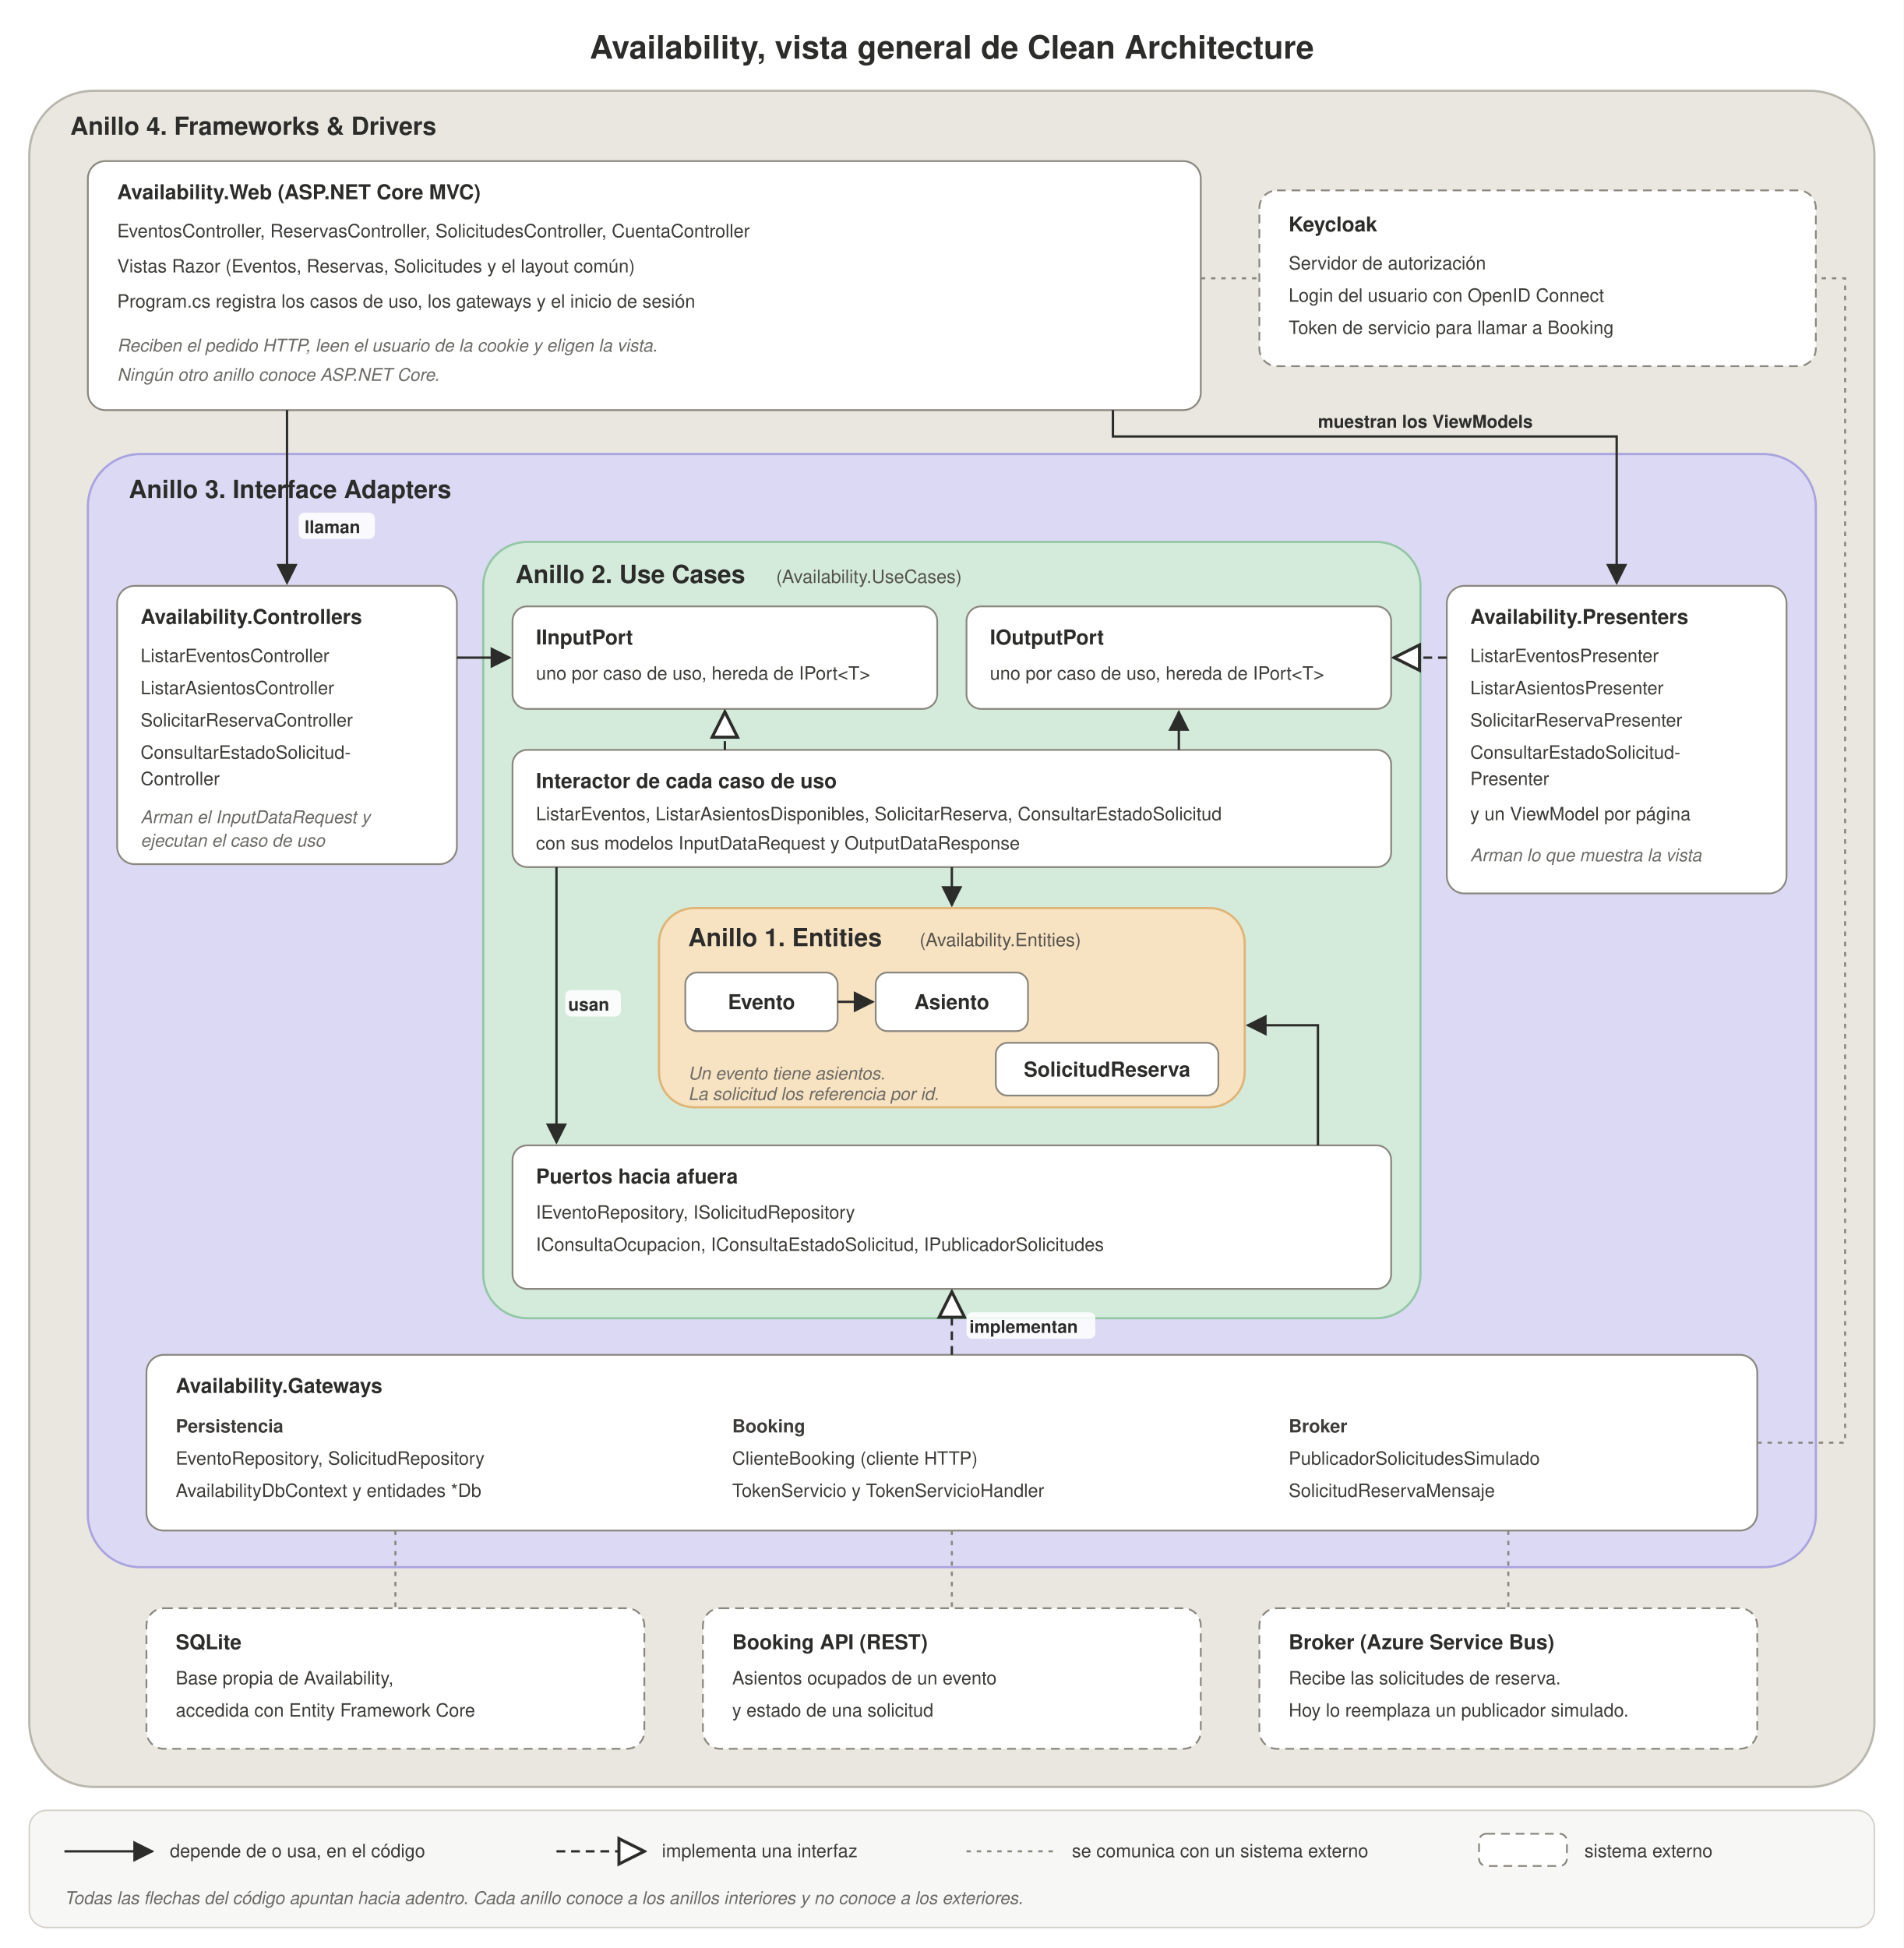
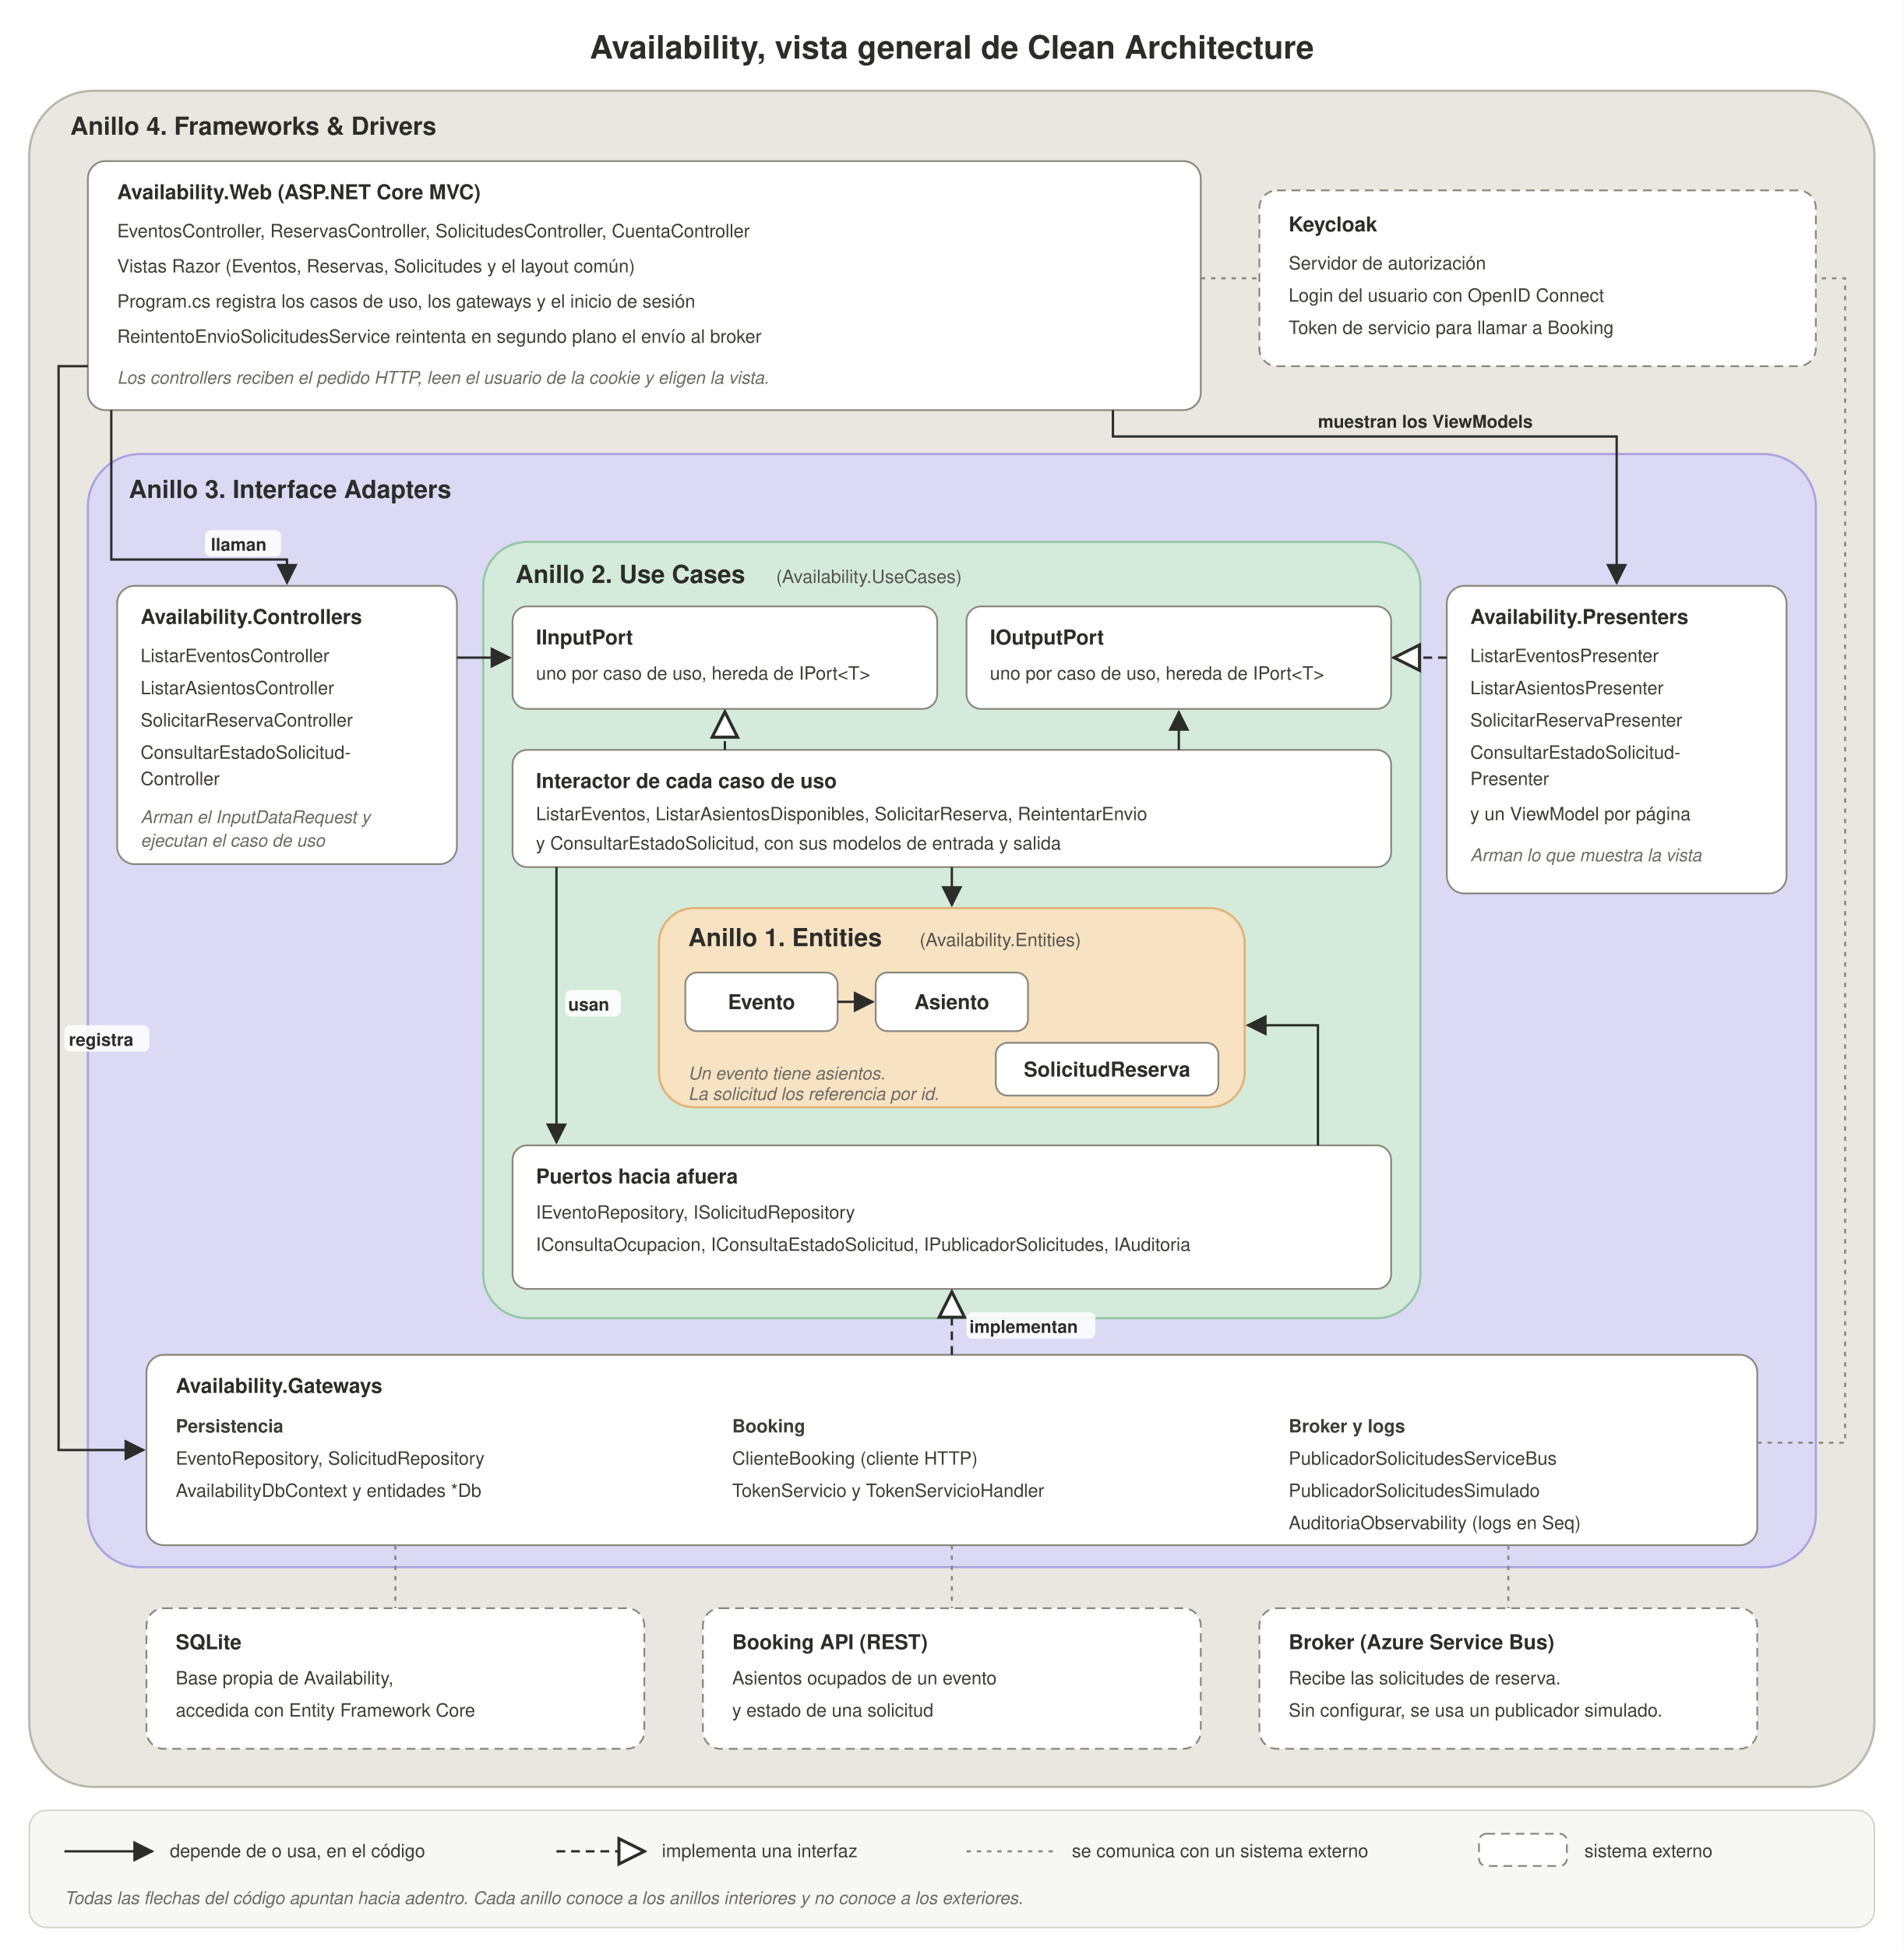
<svg xmlns="http://www.w3.org/2000/svg" viewBox="0 0 1300 1330" width="1300" height="1330" font-family="Segoe UI, system-ui, -apple-system, Helvetica, Arial, sans-serif">
  <defs>
    <marker id="flecha" viewBox="0 0 10 10" refX="9" refY="5" markerWidth="9" markerHeight="9" orient="auto-start-reverse">
      <path d="M0,0 L10,5 L0,10 z" fill="#2c2c2a" />
    </marker>
    <marker id="implementa" viewBox="0 0 12 12" refX="11" refY="6" markerWidth="13" markerHeight="13" orient="auto-start-reverse">
      <path d="M1,1 L11,6 L1,11 z" fill="#ffffff" stroke="#2c2c2a" stroke-width="1.2" />
    </marker>
    <style>
      .anillo-titulo { font-size: 17px; font-weight: 700; fill: #2c2c2a; }
      .anillo-sub { font-size: 12.5px; fill: #55534d; }
      .caja { fill: #ffffff; stroke: #8a877e; stroke-width: 1.2; }
      .externa { fill: #ffffff; stroke: #8a877e; stroke-width: 1.2; stroke-dasharray: 6 4; }
      .caja-titulo { font-size: 14px; font-weight: 700; fill: #2c2c2a; }
      .caja-texto { font-size: 12.5px; fill: #3d3c38; }
      .caja-nota { font-size: 12px; fill: #6b6a65; font-style: italic; }
      .dep { stroke: #2c2c2a; stroke-width: 1.6; fill: none; marker-end: url(#flecha); }
      .impl { stroke: #2c2c2a; stroke-width: 1.6; fill: none; stroke-dasharray: 6 4; marker-end: url(#implementa); }
      .externo { stroke: #8a877e; stroke-width: 1.4; fill: none; stroke-dasharray: 3 4; }
      .etiqueta { font-size: 12px; fill: #2c2c2a; font-weight: 600; }
      .fondo-etiqueta { fill: #ffffff; opacity: 0.85; }
    </style>
  </defs>
  <rect x="0" y="0" width="1300" height="1330" fill="#ffffff" />
  <text x="650" y="40" text-anchor="middle" font-size="22" font-weight="700" fill="#2c2c2a">Availability, vista general de Clean Architecture</text>
  <rect x="20" y="62" width="1260" height="1158" rx="44" fill="#e9e7e0" stroke="#b9b6ac" stroke-width="1.5" />
  <text x="48" y="92" class="anillo-titulo">Anillo 4. Frameworks &amp; Drivers</text>
  <rect x="60" y="110" width="760" height="170" rx="12" class="caja" />
  <text x="80" y="136" class="caja-titulo">Availability.Web (ASP.NET Core MVC)</text>
  <text x="80" y="162" class="caja-texto">EventosController, ReservasController, SolicitudesController, CuentaController</text>
  <text x="80" y="186" class="caja-texto">Vistas Razor (Eventos, Reservas, Solicitudes y el layout común)</text>
  <text x="80" y="210" class="caja-texto">Program.cs registra los casos de uso, los gateways y el inicio de sesión</text>
-   <text x="80" y="240" class="caja-nota">Reciben el pedido HTTP, leen el usuario de la cookie y eligen la vista.</text>
-   <text x="80" y="260" class="caja-nota">Ningún otro anillo conoce ASP.NET Core.</text>
+   <text x="80" y="234" class="caja-texto">ReintentoEnvioSolicitudesService reintenta en segundo plano el envío al broker</text>
+   <text x="80" y="262" class="caja-nota">Los controllers reciben el pedido HTTP, leen el usuario de la cookie y eligen la vista.</text>
  <rect x="860" y="130" width="380" height="120" rx="12" class="externa" />
  <text x="880" y="158" class="caja-titulo">Keycloak</text>
  <text x="880" y="184" class="caja-texto">Servidor de autorización</text>
  <text x="880" y="206" class="caja-texto">Login del usuario con OpenID Connect</text>
  <text x="880" y="228" class="caja-texto">Token de servicio para llamar a Booking</text>
  <rect x="100" y="1098" width="340" height="96" rx="12" class="externa" />
  <text x="120" y="1126" class="caja-titulo">SQLite</text>
  <text x="120" y="1150" class="caja-texto">Base propia de Availability,</text>
  <text x="120" y="1172" class="caja-texto">accedida con Entity Framework Core</text>
  <rect x="480" y="1098" width="340" height="96" rx="12" class="externa" />
  <text x="500" y="1126" class="caja-titulo">Booking API (REST)</text>
  <text x="500" y="1150" class="caja-texto">Asientos ocupados de un evento</text>
  <text x="500" y="1172" class="caja-texto">y estado de una solicitud</text>
  <rect x="860" y="1098" width="340" height="96" rx="12" class="externa" />
  <text x="880" y="1126" class="caja-titulo">Broker (Azure Service Bus)</text>
  <text x="880" y="1150" class="caja-texto">Recibe las solicitudes de reserva.</text>
-   <text x="880" y="1172" class="caja-texto">Hoy lo reemplaza un publicador simulado.</text>
+   <text x="880" y="1172" class="caja-texto">Sin configurar, se usa un publicador simulado.</text>
  <rect x="60" y="310" width="1180" height="760" rx="36" fill="#dcd9f4" stroke="#a9a3e0" stroke-width="1.5" />
  <text x="88" y="340" class="anillo-titulo">Anillo 3. Interface Adapters</text>
  <rect x="80" y="400" width="232" height="190" rx="12" class="caja" />
  <text x="96" y="426" class="caja-titulo">Availability.Controllers</text>
  <text x="96" y="452" class="caja-texto">ListarEventosController</text>
  <text x="96" y="474" class="caja-texto">ListarAsientosController</text>
  <text x="96" y="496" class="caja-texto">SolicitarReservaController</text>
  <text x="96" y="518" class="caja-texto">ConsultarEstadoSolicitud-</text>
  <text x="96" y="536" class="caja-texto">Controller</text>
  <text x="96" y="562" class="caja-nota">Arman el InputDataRequest y</text>
  <text x="96" y="578" class="caja-nota">ejecutan el caso de uso</text>
  <rect x="988" y="400" width="232" height="210" rx="12" class="caja" />
  <text x="1004" y="426" class="caja-titulo">Availability.Presenters</text>
  <text x="1004" y="452" class="caja-texto">ListarEventosPresenter</text>
  <text x="1004" y="474" class="caja-texto">ListarAsientosPresenter</text>
  <text x="1004" y="496" class="caja-texto">SolicitarReservaPresenter</text>
  <text x="1004" y="518" class="caja-texto">ConsultarEstadoSolicitud-</text>
  <text x="1004" y="536" class="caja-texto">Presenter</text>
  <text x="1004" y="560" class="caja-texto">y un ViewModel por página</text>
  <text x="1004" y="588" class="caja-nota">Arman lo que muestra la vista</text>
-   <rect x="100" y="925" width="1100" height="120" rx="12" class="caja" />
+   <rect x="100" y="925" width="1100" height="130" rx="12" class="caja" />
  <text x="120" y="951" class="caja-titulo">Availability.Gateways</text>
  <text x="120" y="978" class="caja-texto" font-weight="600">Persistencia</text>
  <text x="120" y="1000" class="caja-texto">EventoRepository, SolicitudRepository</text>
  <text x="120" y="1022" class="caja-texto">AvailabilityDbContext y entidades *Db</text>
  <text x="500" y="978" class="caja-texto" font-weight="600">Booking</text>
  <text x="500" y="1000" class="caja-texto">ClienteBooking (cliente HTTP)</text>
  <text x="500" y="1022" class="caja-texto">TokenServicio y TokenServicioHandler</text>
-   <text x="880" y="978" class="caja-texto" font-weight="600">Broker</text>
-   <text x="880" y="1000" class="caja-texto">PublicadorSolicitudesSimulado</text>
-   <text x="880" y="1022" class="caja-texto">SolicitudReservaMensaje</text>
+   <text x="880" y="978" class="caja-texto" font-weight="600">Broker y logs</text>
+   <text x="880" y="1000" class="caja-texto">PublicadorSolicitudesServiceBus</text>
+   <text x="880" y="1022" class="caja-texto">PublicadorSolicitudesSimulado</text>
+   <text x="880" y="1044" class="caja-texto">AuditoriaObservability (logs en Seq)</text>
  <rect x="330" y="370" width="640" height="530" rx="30" fill="#d4ebdc" stroke="#94c7a6" stroke-width="1.5" />
  <text x="352" y="398" class="anillo-titulo">Anillo 2. Use Cases</text>
  <text x="530" y="398" class="anillo-sub">(Availability.UseCases)</text>
  <rect x="350" y="414" width="290" height="70" rx="10" class="caja" />
  <text x="366" y="440" class="caja-titulo">IInputPort</text>
  <text x="366" y="464" class="caja-texto">uno por caso de uso, hereda de IPort&lt;T&gt;</text>
  <rect x="660" y="414" width="290" height="70" rx="10" class="caja" />
  <text x="676" y="440" class="caja-titulo">IOutputPort</text>
  <text x="676" y="464" class="caja-texto">uno por caso de uso, hereda de IPort&lt;T&gt;</text>
  <rect x="350" y="512" width="600" height="80" rx="10" class="caja" />
  <text x="366" y="538" class="caja-titulo">Interactor de cada caso de uso</text>
-   <text x="366" y="560" class="caja-texto">ListarEventos, ListarAsientosDisponibles, SolicitarReserva, ConsultarEstadoSolicitud</text>
-   <text x="366" y="580" class="caja-texto">con sus modelos InputDataRequest y OutputDataResponse</text>
+   <text x="366" y="560" class="caja-texto">ListarEventos, ListarAsientosDisponibles, SolicitarReserva, ReintentarEnvio</text>
+   <text x="366" y="580" class="caja-texto">y ConsultarEstadoSolicitud, con sus modelos de entrada y salida</text>
  <rect x="350" y="782" width="600" height="98" rx="10" class="caja" />
  <text x="366" y="808" class="caja-titulo">Puertos hacia afuera</text>
  <text x="366" y="832" class="caja-texto">IEventoRepository, ISolicitudRepository</text>
-   <text x="366" y="854" class="caja-texto">IConsultaOcupacion, IConsultaEstadoSolicitud, IPublicadorSolicitudes</text>
+   <text x="366" y="854" class="caja-texto">IConsultaOcupacion, IConsultaEstadoSolicitud, IPublicadorSolicitudes, IAuditoria</text>
  <rect x="450" y="620" width="400" height="136" rx="24" fill="#f7e2c2" stroke="#e0b475" stroke-width="1.5" />
  <text x="470" y="646" class="anillo-titulo">Anillo 1. Entities</text>
  <text x="628" y="646" class="anillo-sub">(Availability.Entities)</text>
  <rect x="468" y="664" width="104" height="40" rx="8" class="caja" />
  <text x="520" y="689" text-anchor="middle" class="caja-titulo">Evento</text>
  <rect x="598" y="664" width="104" height="40" rx="8" class="caja" />
  <text x="650" y="689" text-anchor="middle" class="caja-titulo">Asiento</text>
  <rect x="680" y="712" width="152" height="36" rx="8" class="caja" />
  <text x="756" y="735" text-anchor="middle" class="caja-titulo">SolicitudReserva</text>
  <line x1="572" y1="684" x2="596" y2="684" class="dep" />
  <text x="470" y="737" class="caja-nota">Un evento tiene asientos.</text>
  <text x="470" y="751" class="caja-nota">La solicitud los referencia por id.</text>
-   <path d="M 196 280 L 196 398" class="dep" />
-   <rect x="204" y="350" width="52" height="18" rx="4" class="fondo-etiqueta" />
-   <text x="208" y="364" class="etiqueta">llaman</text>
+   <path d="M 76 280 L 76 382 L 196 382 L 196 398" class="dep" />
+   <rect x="140" y="362" width="52" height="18" rx="4" class="fondo-etiqueta" />
+   <text x="144" y="376" class="etiqueta">llaman</text>
+   <path d="M 60 250 L 40 250 L 40 990 L 98 990" class="dep" />
+   <rect x="44" y="700" width="58" height="18" rx="4" class="fondo-etiqueta" />
+   <text x="47" y="714" class="etiqueta">registra</text>
  <path d="M 760 280 L 760 298 L 1104 298 L 1104 398" class="dep" />
  <text x="900" y="292" class="etiqueta">muestran los ViewModels</text>
  <path d="M 312 449 L 348 449" class="dep" />
  <path d="M 988 449 L 952 449" class="impl" />
  <path d="M 495 512 L 495 486" class="impl" />
  <path d="M 805 512 L 805 486" class="dep" />
  <path d="M 650 592 L 650 618" class="dep" />
  <path d="M 380 592 L 380 780" class="dep" />
  <rect x="386" y="676" width="38" height="18" rx="4" class="fondo-etiqueta" />
  <text x="388" y="690" class="etiqueta">usan</text>
  <path d="M 900 782 L 900 700 L 852 700" class="dep" />
  <path d="M 650 925 L 650 882" class="impl" />
  <rect x="660" y="896" width="88" height="18" rx="4" class="fondo-etiqueta" />
  <text x="662" y="910" class="etiqueta">implementan</text>
  <path d="M 820 190 L 860 190" class="externo" />
-   <path d="M 270 1045 L 270 1098" class="externo" />
-   <path d="M 650 1045 L 650 1098" class="externo" />
-   <path d="M 1030 1045 L 1030 1098" class="externo" />
+   <path d="M 270 1055 L 270 1098" class="externo" />
+   <path d="M 650 1055 L 650 1098" class="externo" />
+   <path d="M 1030 1055 L 1030 1098" class="externo" />
  <path d="M 1200 985 L 1260 985 L 1260 190 L 1240 190" class="externo" />
  <rect x="20" y="1236" width="1260" height="80" rx="12" fill="#f7f7f5" stroke="#d3d1c7" />
  <path d="M 44 1264 L 104 1264" class="dep" />
  <text x="116" y="1268" class="caja-texto">depende de o usa, en el código</text>
  <path d="M 380 1264 L 440 1264" class="impl" />
  <text x="452" y="1268" class="caja-texto">implementa una interfaz</text>
  <path d="M 660 1264 L 720 1264" class="externo" />
  <text x="732" y="1268" class="caja-texto">se comunica con un sistema externo</text>
  <rect x="1010" y="1252" width="60" height="22" rx="5" class="externa" />
  <text x="1082" y="1268" class="caja-texto">sistema externo</text>
  <text x="44" y="1300" class="caja-nota">Todas las flechas del código apuntan hacia adentro. Cada anillo conoce a los anillos interiores y no conoce a los exteriores.</text>
</svg>
